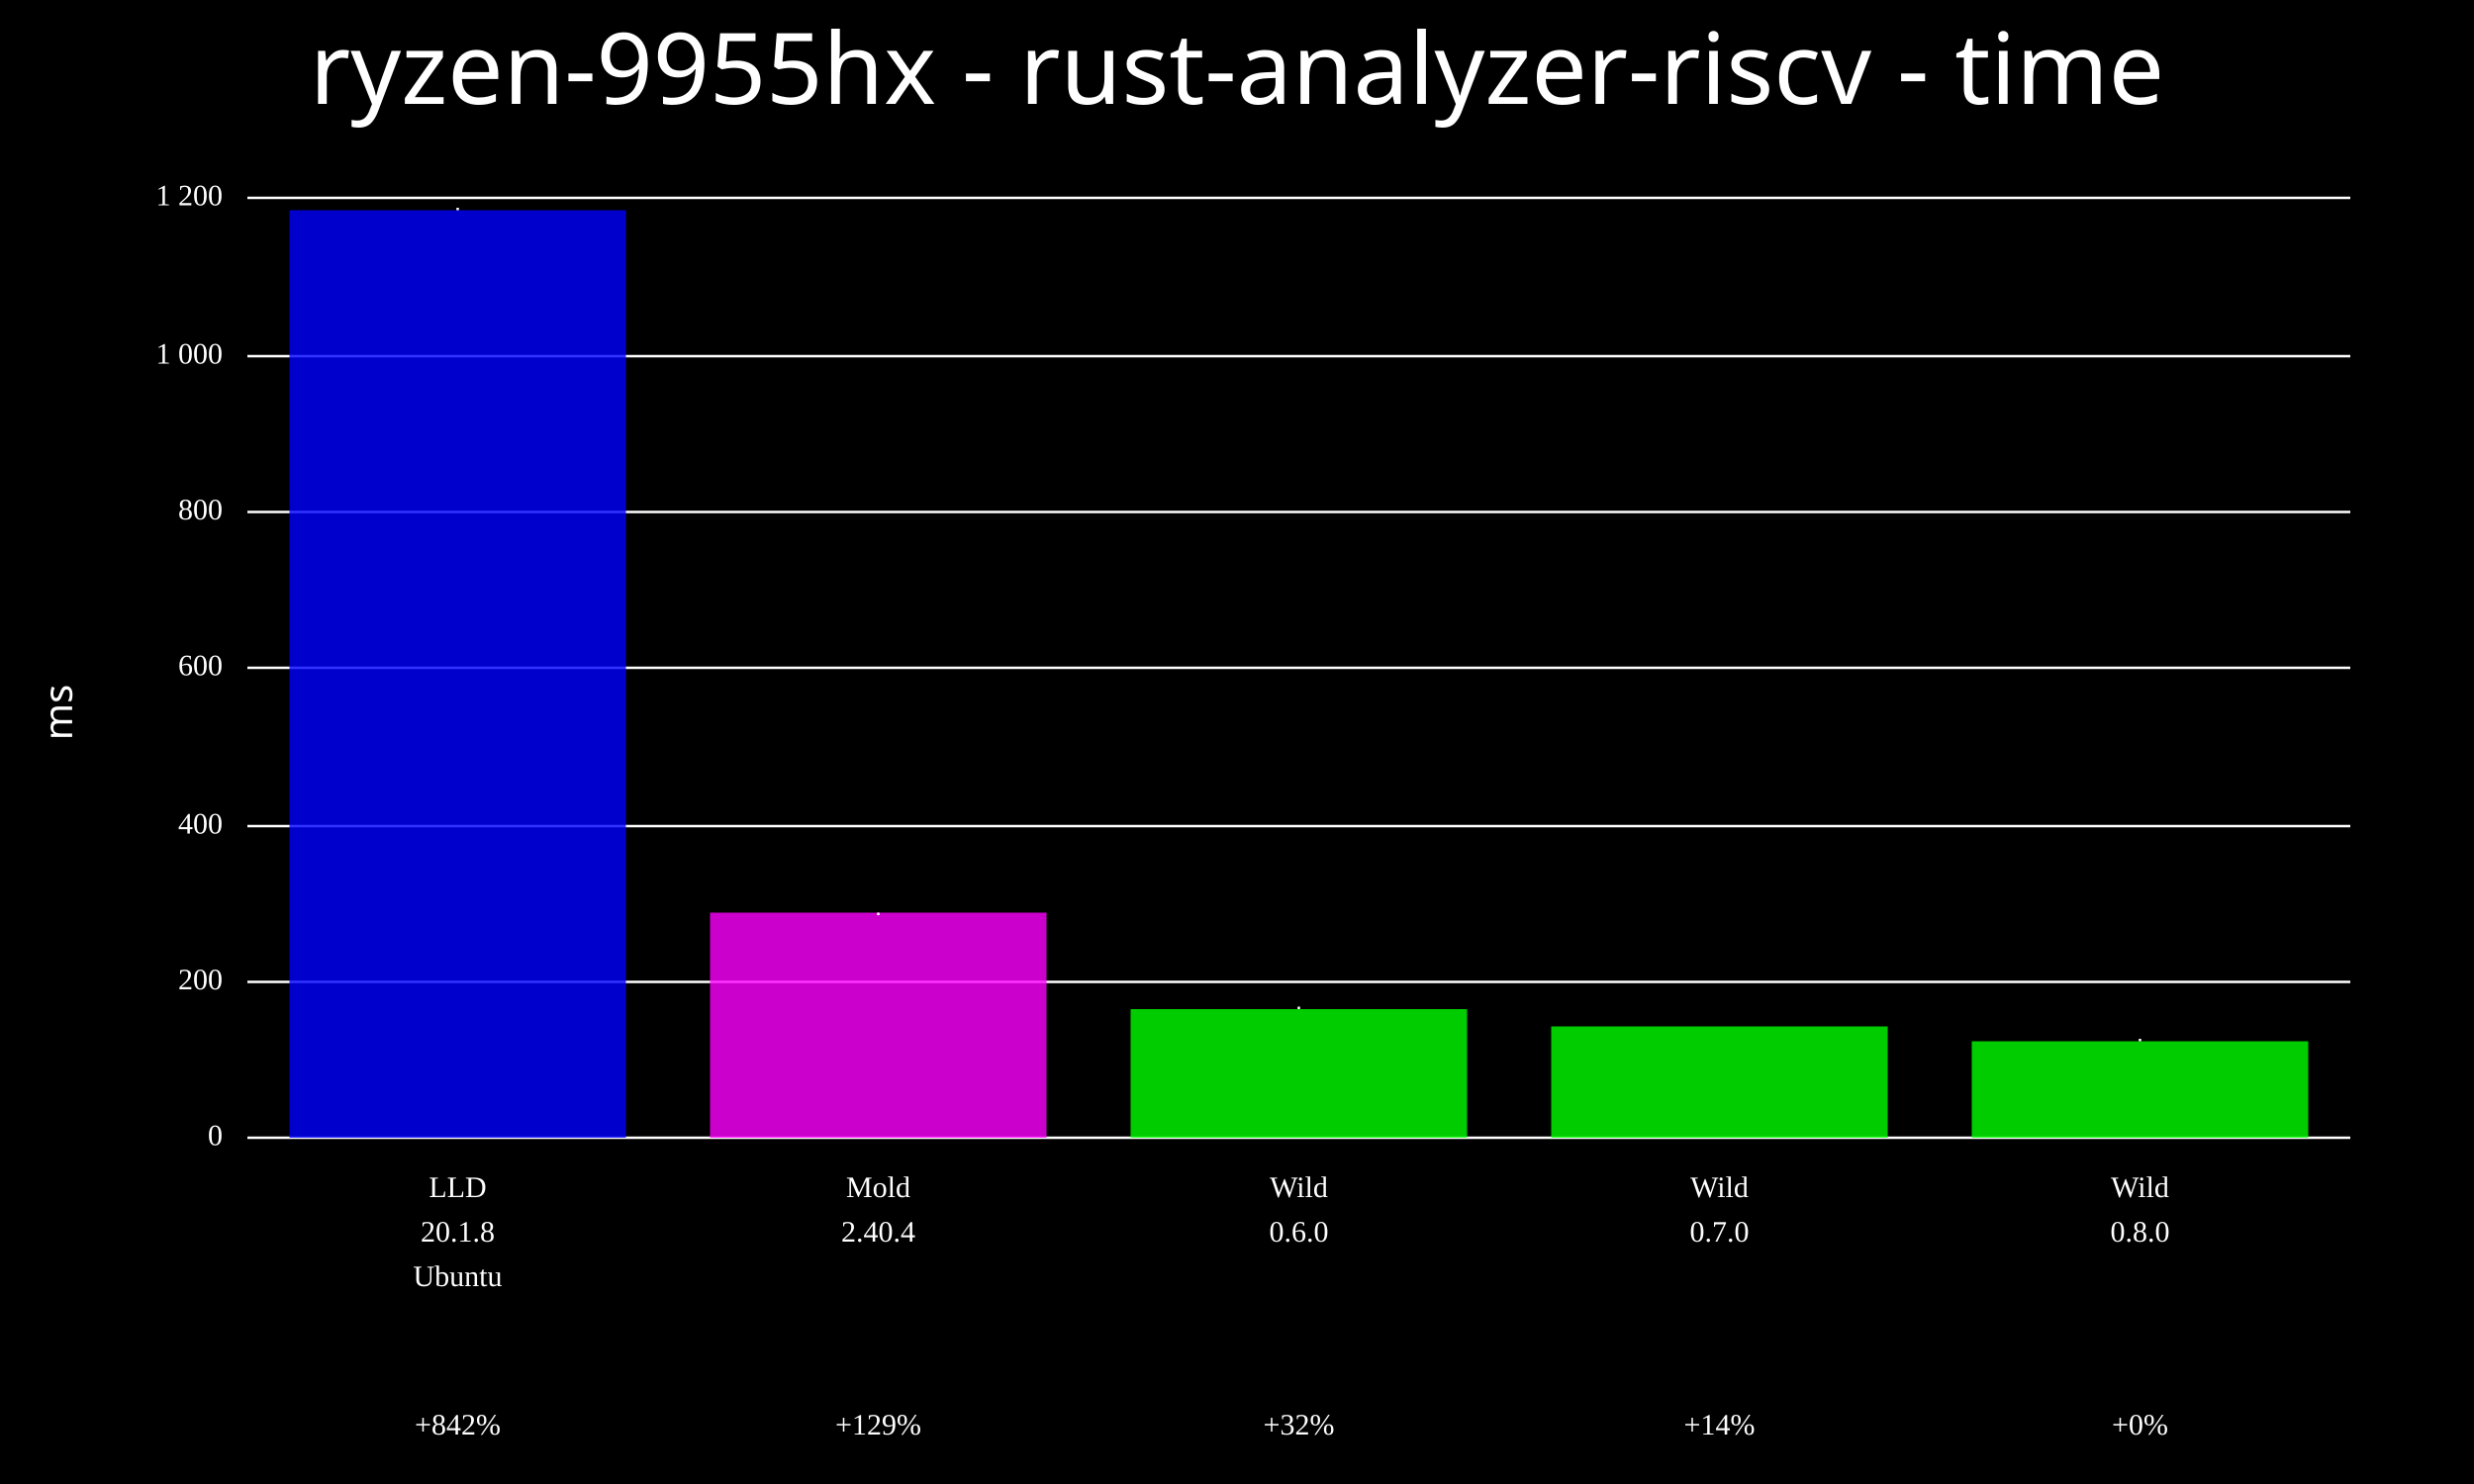
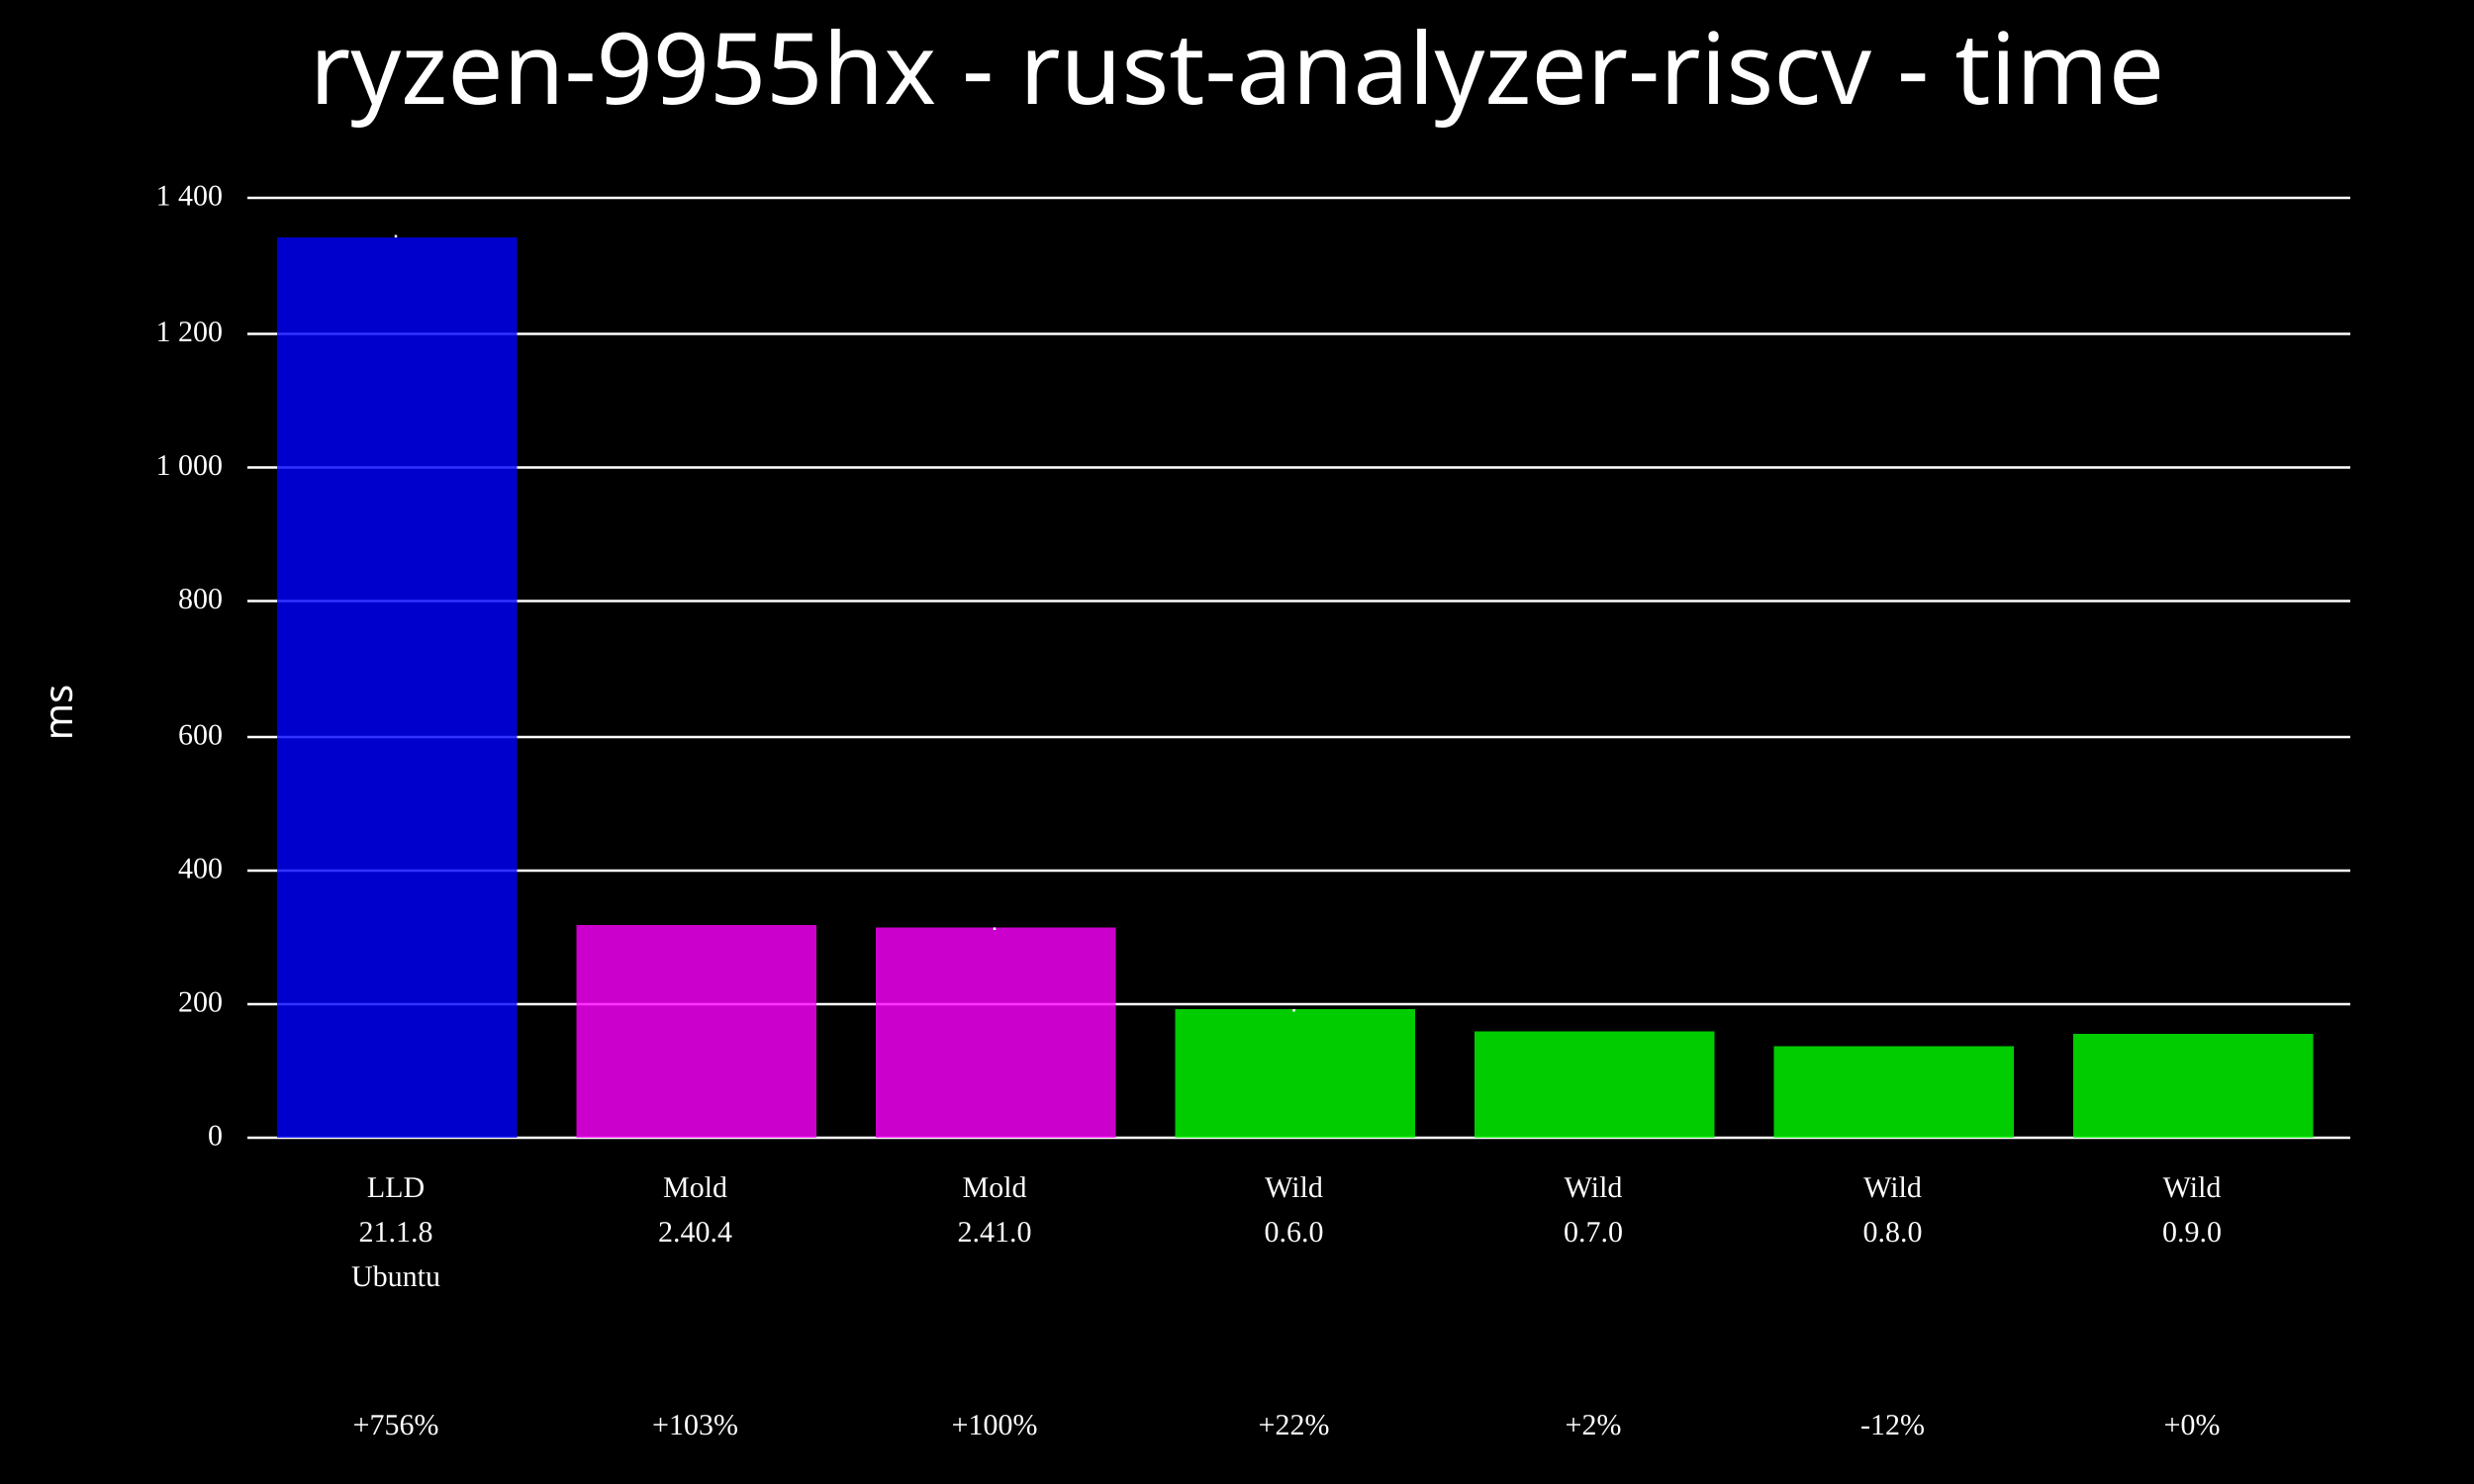
<svg xmlns="http://www.w3.org/2000/svg" width="1000" height="600" viewBox="0 0 1000 600">
  <rect x="0" y="0" width="1000" height="600" fill="#000000" />
  <text x="500" y="10" dy="0.8em" text-anchor="middle" font-family="sans-serif" font-size="40" fill="#FFFFFF">
ryzen-9955hx - rust-analyzer-riscv - time</text>
  <text x="5" y="300" dy="0.76em" text-anchor="middle" font-family="sans-serif" font-size="16" fill="#FFFFFF" transform="rotate(270, 5, 288)">ms</text>
  <line x1="100" y1="460" x2="950" y2="460" stroke="#FFFFFF" />
  <text x="90" y="460" dy="0.5ex" text-anchor="end" fill="#FFFFFF">0</text>
-   <line x1="100" y1="397" x2="950" y2="397" stroke="#FFFFFF" />
-   <text x="90" y="397" dy="0.5ex" text-anchor="end" fill="#FFFFFF">200</text>
-   <line x1="100" y1="334" x2="950" y2="334" stroke="#FFFFFF" />
-   <text x="90" y="334" dy="0.5ex" text-anchor="end" fill="#FFFFFF">400</text>
-   <line x1="100" y1="270" x2="950" y2="270" stroke="#FFFFFF" />
-   <text x="90" y="270" dy="0.5ex" text-anchor="end" fill="#FFFFFF">600</text>
-   <line x1="100" y1="207" x2="950" y2="207" stroke="#FFFFFF" />
-   <text x="90" y="207" dy="0.5ex" text-anchor="end" fill="#FFFFFF">800</text>
-   <line x1="100" y1="144" x2="950" y2="144" stroke="#FFFFFF" />
-   <text x="90" y="144" dy="0.5ex" text-anchor="end" fill="#FFFFFF">1 000</text>
+   <line x1="100" y1="406" x2="950" y2="406" stroke="#FFFFFF" />
+   <text x="90" y="406" dy="0.5ex" text-anchor="end" fill="#FFFFFF">200</text>
+   <line x1="100" y1="352" x2="950" y2="352" stroke="#FFFFFF" />
+   <text x="90" y="352" dy="0.5ex" text-anchor="end" fill="#FFFFFF">400</text>
+   <line x1="100" y1="298" x2="950" y2="298" stroke="#FFFFFF" />
+   <text x="90" y="298" dy="0.5ex" text-anchor="end" fill="#FFFFFF">600</text>
+   <line x1="100" y1="243" x2="950" y2="243" stroke="#FFFFFF" />
+   <text x="90" y="243" dy="0.5ex" text-anchor="end" fill="#FFFFFF">800</text>
+   <line x1="100" y1="189" x2="950" y2="189" stroke="#FFFFFF" />
+   <text x="90" y="189" dy="0.5ex" text-anchor="end" fill="#FFFFFF">1 000</text>
+   <line x1="100" y1="135" x2="950" y2="135" stroke="#FFFFFF" />
+   <text x="90" y="135" dy="0.5ex" text-anchor="end" fill="#FFFFFF">1 200</text>
  <line x1="100" y1="80" x2="950" y2="80" stroke="#FFFFFF" />
-   <text x="90" y="80" dy="0.5ex" text-anchor="end" fill="#FFFFFF">1 200</text>
-   <rect fill="#0000FF" opacity="0.8" x="117" y="85" width="136" height="375" />
-   <line stroke="#FFFFFF" x1="185" y1="84" x2="185" y2="85" />
-   <text x="185" y="484" fill="#FFFFFF" text-anchor="middle">LLD</text>
-   <text x="185" y="502" fill="#FFFFFF" text-anchor="middle">20.1.8</text>
-   <text x="185" y="520" fill="#FFFFFF" text-anchor="middle">Ubuntu</text>
-   <text x="185" y="580" fill="#FFFFFF" text-anchor="middle">+842%</text>
-   <rect fill="#FF00FF" opacity="0.8" x="287" y="369" width="136" height="91" />
-   <line stroke="#FFFFFF" x1="355" y1="369" x2="355" y2="370" />
-   <text x="355" y="484" fill="#FFFFFF" text-anchor="middle">Mold</text>
-   <text x="355" y="502" fill="#FFFFFF" text-anchor="middle">2.40.4</text>
-   <text x="355" y="580" fill="#FFFFFF" text-anchor="middle">+129%</text>
-   <rect fill="#00FF00" opacity="0.8" x="457" y="408" width="136" height="52" />
-   <line stroke="#FFFFFF" x1="525" y1="407" x2="525" y2="408" />
-   <text x="525" y="484" fill="#FFFFFF" text-anchor="middle">Wild</text>
-   <text x="525" y="502" fill="#FFFFFF" text-anchor="middle">0.6.0</text>
-   <text x="525" y="580" fill="#FFFFFF" text-anchor="middle">+32%</text>
-   <rect fill="#00FF00" opacity="0.8" x="627" y="415" width="136" height="45" />
-   <line stroke="#FFFFFF" x1="695" y1="415" x2="695" y2="415" />
-   <text x="695" y="484" fill="#FFFFFF" text-anchor="middle">Wild</text>
-   <text x="695" y="502" fill="#FFFFFF" text-anchor="middle">0.7.0</text>
-   <text x="695" y="580" fill="#FFFFFF" text-anchor="middle">+14%</text>
-   <rect fill="#00FF00" opacity="0.8" x="797" y="421" width="136" height="39" />
-   <line stroke="#FFFFFF" x1="865" y1="420" x2="865" y2="421" />
-   <text x="865" y="484" fill="#FFFFFF" text-anchor="middle">Wild</text>
-   <text x="865" y="502" fill="#FFFFFF" text-anchor="middle">0.8.0</text>
-   <text x="865" y="580" fill="#FFFFFF" text-anchor="middle">+0%</text>
+   <text x="90" y="80" dy="0.5ex" text-anchor="end" fill="#FFFFFF">1 400</text>
+   <rect fill="#0000FF" opacity="0.8" x="112" y="96" width="97" height="364" />
+   <line stroke="#FFFFFF" x1="160" y1="95" x2="160" y2="96" />
+   <text x="160" y="484" fill="#FFFFFF" text-anchor="middle">LLD</text>
+   <text x="160" y="502" fill="#FFFFFF" text-anchor="middle">21.1.8</text>
+   <text x="160" y="520" fill="#FFFFFF" text-anchor="middle">Ubuntu</text>
+   <text x="160" y="580" fill="#FFFFFF" text-anchor="middle">+756%</text>
+   <rect fill="#FF00FF" opacity="0.8" x="233" y="374" width="97" height="86" />
+   <line stroke="#FFFFFF" x1="281" y1="374" x2="281" y2="374" />
+   <text x="281" y="484" fill="#FFFFFF" text-anchor="middle">Mold</text>
+   <text x="281" y="502" fill="#FFFFFF" text-anchor="middle">2.40.4</text>
+   <text x="281" y="580" fill="#FFFFFF" text-anchor="middle">+103%</text>
+   <rect fill="#FF00FF" opacity="0.8" x="354" y="375" width="97" height="85" />
+   <line stroke="#FFFFFF" x1="402" y1="375" x2="402" y2="376" />
+   <text x="402" y="484" fill="#FFFFFF" text-anchor="middle">Mold</text>
+   <text x="402" y="502" fill="#FFFFFF" text-anchor="middle">2.41.0</text>
+   <text x="402" y="580" fill="#FFFFFF" text-anchor="middle">+100%</text>
+   <rect fill="#00FF00" opacity="0.8" x="475" y="408" width="97" height="52" />
+   <line stroke="#FFFFFF" x1="523" y1="408" x2="523" y2="409" />
+   <text x="523" y="484" fill="#FFFFFF" text-anchor="middle">Wild</text>
+   <text x="523" y="502" fill="#FFFFFF" text-anchor="middle">0.6.0</text>
+   <text x="523" y="580" fill="#FFFFFF" text-anchor="middle">+22%</text>
+   <rect fill="#00FF00" opacity="0.8" x="596" y="417" width="97" height="43" />
+   <line stroke="#FFFFFF" x1="644" y1="417" x2="644" y2="417" />
+   <text x="644" y="484" fill="#FFFFFF" text-anchor="middle">Wild</text>
+   <text x="644" y="502" fill="#FFFFFF" text-anchor="middle">0.7.0</text>
+   <text x="644" y="580" fill="#FFFFFF" text-anchor="middle">+2%</text>
+   <rect fill="#00FF00" opacity="0.8" x="717" y="423" width="97" height="37" />
+   <line stroke="#FFFFFF" x1="765" y1="423" x2="765" y2="423" />
+   <text x="765" y="484" fill="#FFFFFF" text-anchor="middle">Wild</text>
+   <text x="765" y="502" fill="#FFFFFF" text-anchor="middle">0.8.0</text>
+   <text x="765" y="580" fill="#FFFFFF" text-anchor="middle">-12%</text>
+   <rect fill="#00FF00" opacity="0.8" x="838" y="418" width="97" height="42" />
+   <line stroke="#FFFFFF" x1="886" y1="418" x2="886" y2="418" />
+   <text x="886" y="484" fill="#FFFFFF" text-anchor="middle">Wild</text>
+   <text x="886" y="502" fill="#FFFFFF" text-anchor="middle">0.9.0</text>
+   <text x="886" y="580" fill="#FFFFFF" text-anchor="middle">+0%</text>
</svg>
